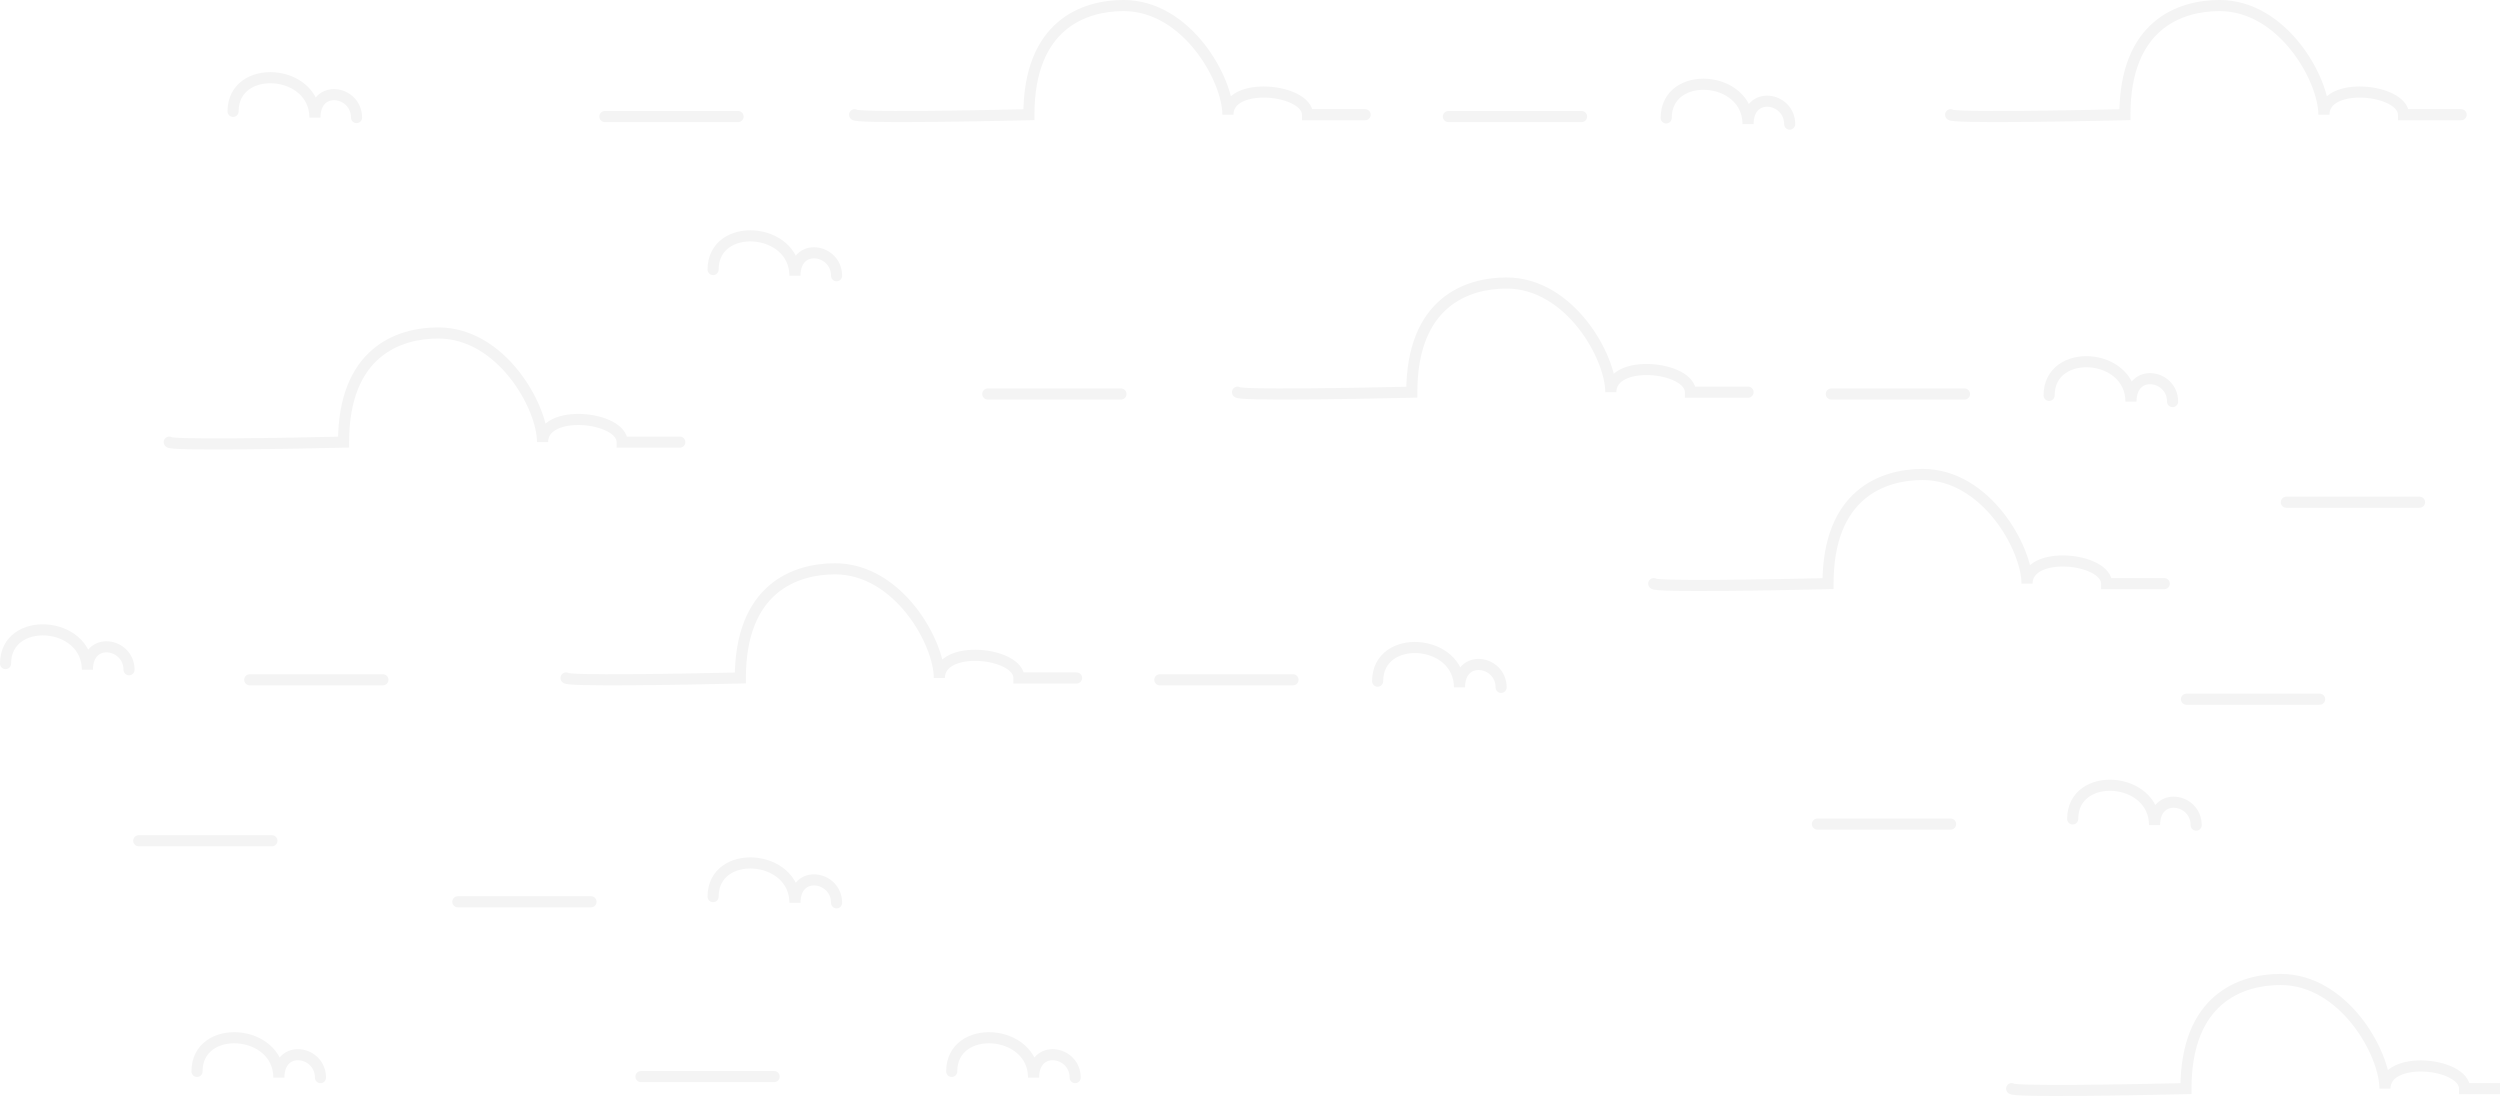
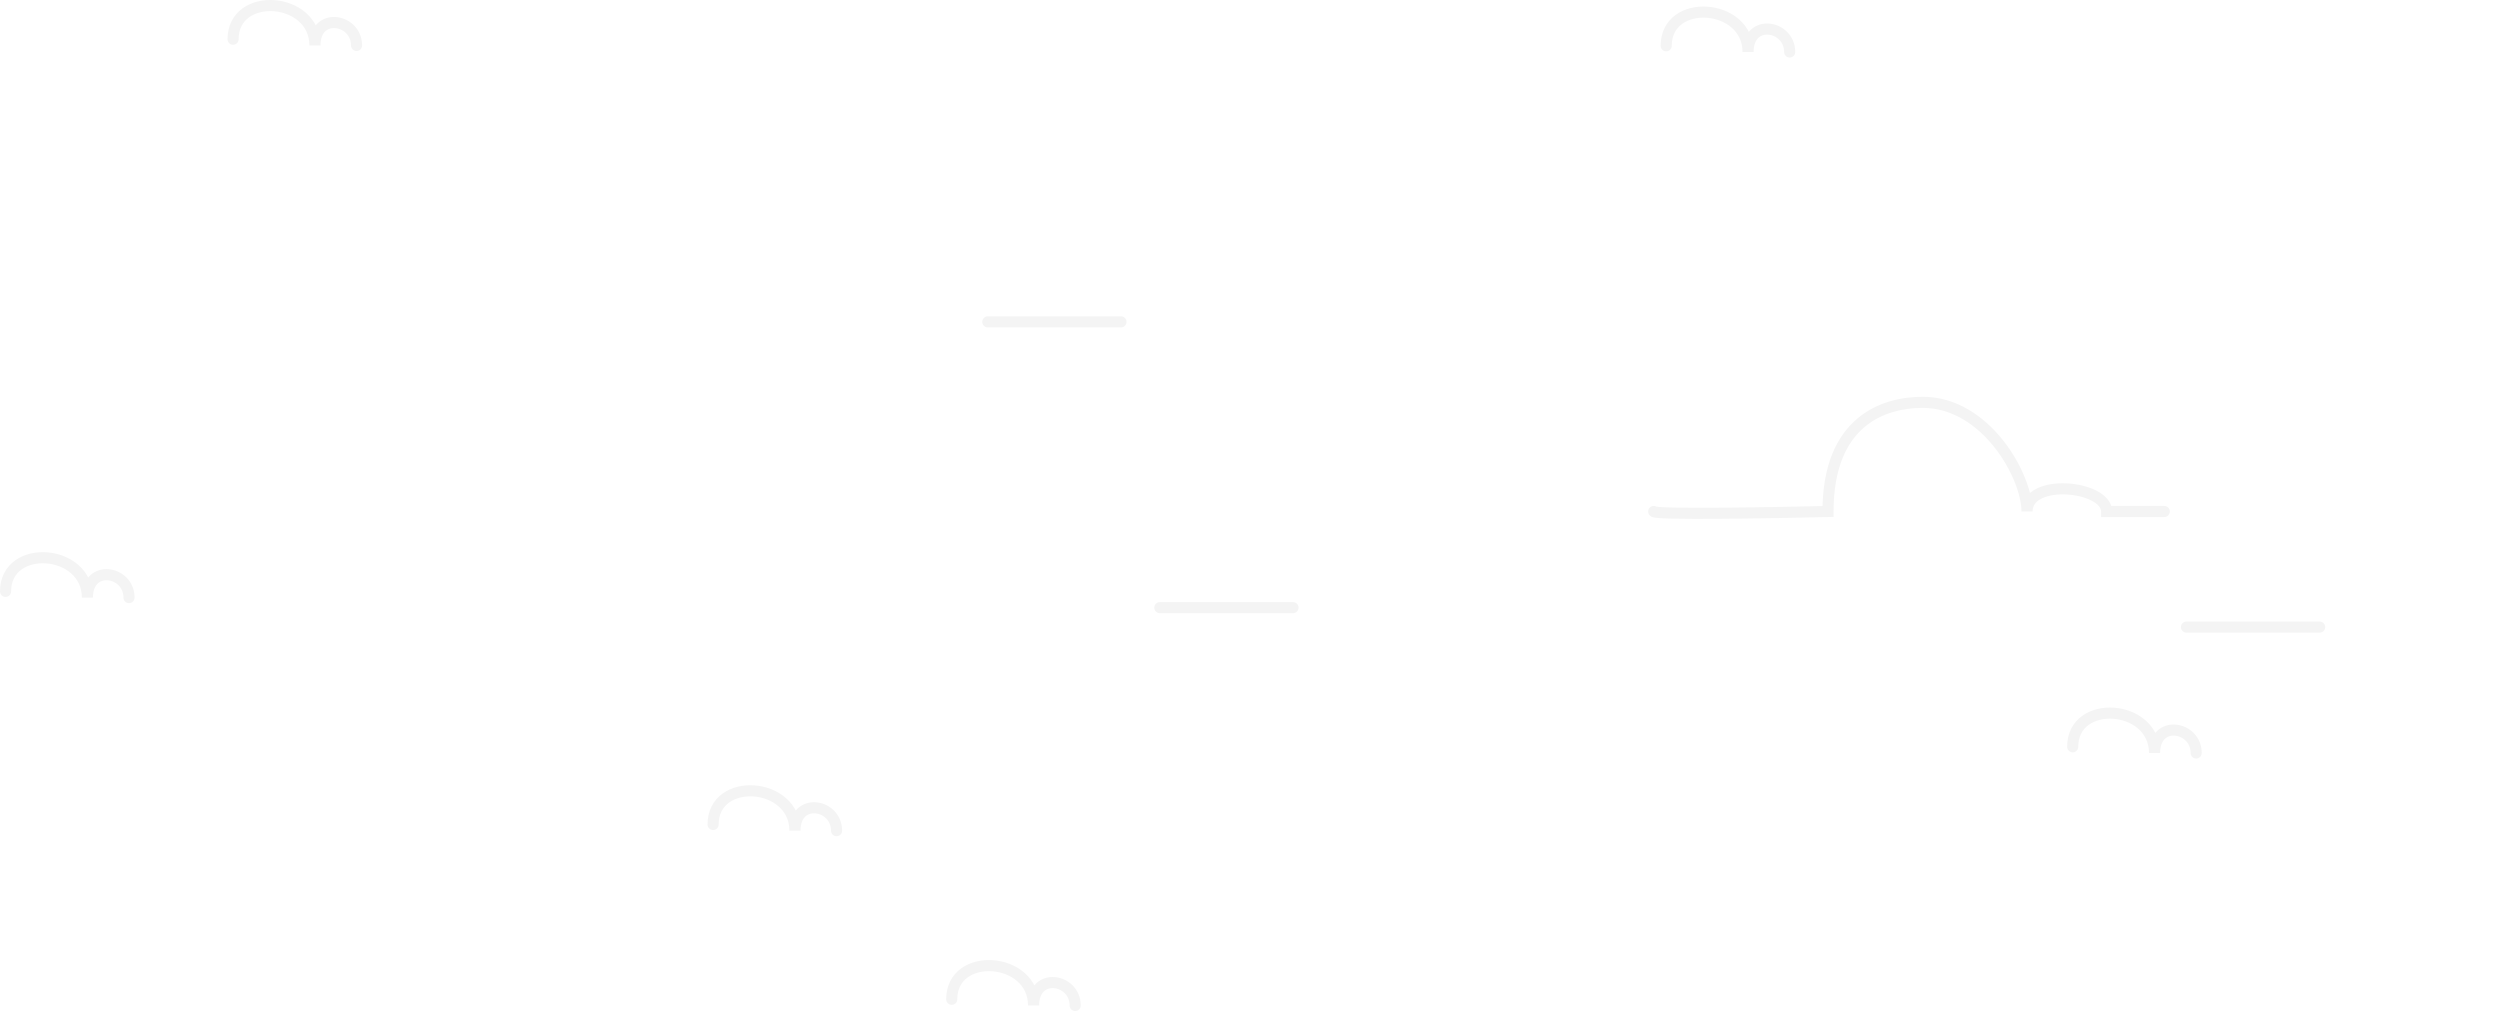
- <svg xmlns="http://www.w3.org/2000/svg" width="901" height="395" viewBox="0 0 901 395" fill="none">
-   <path d="M2 39.34C2 38.236 1.105 37.34 0 37.34C-1.105 37.34 -2 38.236 -2 39.34H2ZM62.817 39.34L62.865 41.34L64.817 41.293V39.34H62.817ZM163.226 39.34H161.226V41.34H163.226V39.34ZM184 41.34C185.105 41.34 186 40.445 186 39.34C186 38.236 185.105 37.34 184 37.34V41.34ZM-2 39.34C-2 40.157 -1.54 40.677 -1.29 40.897C-1.039 41.118 -0.787 41.234 -0.657 41.289C-0.383 41.405 -0.101 41.468 0.095 41.506C0.52 41.588 1.071 41.649 1.682 41.697C2.927 41.796 4.691 41.866 6.826 41.914C11.109 42.009 17.022 42.019 23.57 41.975C36.672 41.888 52.389 41.589 62.865 41.34L62.77 37.341C52.306 37.59 36.614 37.888 23.543 37.975C17.004 38.019 11.139 38.009 6.915 37.915C4.797 37.868 3.126 37.8 1.999 37.71C1.424 37.664 1.054 37.617 0.856 37.579C0.74 37.556 0.784 37.556 0.899 37.604C0.948 37.625 1.14 37.707 1.351 37.892C1.561 38.077 2 38.561 2 39.34H-2ZM64.817 39.34C64.817 23.582 69.615 14.367 75.806 9.049C82.056 3.68 90.055 2 96.946 2V-2C89.493 -2 80.427 -0.194 73.2 6.015C65.912 12.275 60.817 22.729 60.817 39.34H64.817ZM96.946 2C107.496 2 116.376 8.147 122.71 16.101C129.077 24.096 132.538 33.505 132.538 39.34H136.538C136.538 32.335 132.579 22.074 125.839 13.609C119.065 5.103 109.149 -2 96.946 -2V2ZM136.538 39.34C136.538 37.225 137.689 35.692 139.895 34.619C142.178 33.509 145.394 33.03 148.777 33.207C152.147 33.383 155.439 34.197 157.819 35.438C160.292 36.727 161.226 38.145 161.226 39.34H165.226C165.226 35.865 162.574 33.406 159.668 31.891C156.668 30.328 152.788 29.412 148.986 29.213C145.198 29.015 141.241 29.516 138.145 31.022C134.973 32.565 132.538 35.285 132.538 39.34H136.538ZM163.226 41.34H184V37.34H163.226V41.34Z" transform="translate(204 205)" fill="#F4F4F4" />
-   <path d="M2 39.34C2 38.236 1.105 37.34 0 37.34C-1.105 37.34 -2 38.236 -2 39.34H2ZM62.817 39.34L62.865 41.34L64.817 41.293V39.34H62.817ZM163.226 39.34H161.226V41.34H163.226V39.34ZM184 41.34C185.105 41.34 186 40.445 186 39.34C186 38.236 185.105 37.34 184 37.34V41.34ZM-2 39.34C-2 40.157 -1.54 40.677 -1.29 40.897C-1.039 41.118 -0.787 41.234 -0.657 41.289C-0.383 41.405 -0.101 41.468 0.095 41.506C0.52 41.588 1.071 41.649 1.682 41.697C2.927 41.796 4.691 41.866 6.826 41.914C11.109 42.009 17.022 42.019 23.57 41.975C36.672 41.888 52.389 41.589 62.865 41.34L62.77 37.341C52.306 37.59 36.614 37.888 23.543 37.975C17.004 38.019 11.139 38.009 6.915 37.915C4.797 37.868 3.126 37.8 1.999 37.71C1.424 37.664 1.054 37.617 0.856 37.579C0.74 37.556 0.784 37.556 0.899 37.604C0.948 37.625 1.14 37.707 1.351 37.892C1.561 38.077 2 38.561 2 39.34H-2ZM64.817 39.34C64.817 23.582 69.615 14.367 75.806 9.049C82.056 3.68 90.055 2 96.946 2V-2C89.493 -2 80.427 -0.194 73.2 6.015C65.912 12.275 60.817 22.729 60.817 39.34H64.817ZM96.946 2C107.496 2 116.376 8.147 122.71 16.101C129.077 24.096 132.538 33.505 132.538 39.34H136.538C136.538 32.335 132.579 22.074 125.839 13.609C119.065 5.103 109.149 -2 96.946 -2V2ZM136.538 39.34C136.538 37.225 137.689 35.692 139.895 34.619C142.178 33.509 145.394 33.03 148.777 33.207C152.147 33.383 155.439 34.197 157.819 35.438C160.292 36.727 161.226 38.145 161.226 39.34H165.226C165.226 35.865 162.574 33.406 159.668 31.891C156.668 30.328 152.788 29.412 148.986 29.213C145.198 29.015 141.241 29.516 138.145 31.022C134.973 32.565 132.538 35.285 132.538 39.34H136.538ZM163.226 41.34H184V37.34H163.226V41.34Z" transform="translate(61 120)" fill="#F4F4F4" />
-   <path d="M2 39.34C2 38.236 1.105 37.34 0 37.34C-1.105 37.34 -2 38.236 -2 39.34H2ZM62.817 39.34L62.865 41.34L64.817 41.293V39.34H62.817ZM163.226 39.34H161.226V41.34H163.226V39.34ZM184 41.34C185.105 41.34 186 40.445 186 39.34C186 38.236 185.105 37.34 184 37.34V41.34ZM-2 39.34C-2 40.157 -1.54 40.677 -1.29 40.897C-1.039 41.118 -0.787 41.234 -0.657 41.289C-0.383 41.405 -0.101 41.468 0.095 41.506C0.52 41.588 1.071 41.649 1.682 41.697C2.927 41.796 4.691 41.866 6.826 41.914C11.109 42.009 17.022 42.019 23.57 41.975C36.672 41.888 52.389 41.589 62.865 41.34L62.77 37.341C52.306 37.59 36.614 37.888 23.543 37.975C17.004 38.019 11.139 38.009 6.915 37.915C4.797 37.868 3.126 37.8 1.999 37.71C1.424 37.664 1.054 37.617 0.856 37.579C0.74 37.556 0.784 37.556 0.899 37.604C0.948 37.625 1.14 37.707 1.351 37.892C1.561 38.077 2 38.561 2 39.34H-2ZM64.817 39.34C64.817 23.582 69.615 14.367 75.806 9.049C82.056 3.68 90.055 2 96.946 2V-2C89.493 -2 80.427 -0.194 73.2 6.015C65.912 12.275 60.817 22.729 60.817 39.34H64.817ZM96.946 2C107.496 2 116.376 8.147 122.71 16.101C129.077 24.096 132.538 33.505 132.538 39.34H136.538C136.538 32.335 132.579 22.074 125.839 13.609C119.065 5.103 109.149 -2 96.946 -2V2ZM136.538 39.34C136.538 37.225 137.689 35.692 139.895 34.619C142.178 33.509 145.394 33.03 148.777 33.207C152.147 33.383 155.439 34.197 157.819 35.438C160.292 36.727 161.226 38.145 161.226 39.34H165.226C165.226 35.865 162.574 33.406 159.668 31.891C156.668 30.328 152.788 29.412 148.986 29.213C145.198 29.015 141.241 29.516 138.145 31.022C134.973 32.565 132.538 35.285 132.538 39.34H136.538ZM163.226 41.34H184V37.34H163.226V41.34Z" transform="translate(725 353)" fill="#F4F4F4" />
-   <path d="M2 39.34C2 38.236 1.105 37.34 0 37.34C-1.105 37.34 -2 38.236 -2 39.34H2ZM62.817 39.34L62.865 41.34L64.817 41.293V39.34H62.817ZM163.226 39.34H161.226V41.34H163.226V39.34ZM184 41.34C185.105 41.34 186 40.445 186 39.34C186 38.236 185.105 37.34 184 37.34V41.34ZM-2 39.34C-2 40.157 -1.54 40.677 -1.29 40.897C-1.039 41.118 -0.787 41.234 -0.657 41.289C-0.383 41.405 -0.101 41.468 0.095 41.506C0.52 41.588 1.071 41.649 1.682 41.697C2.927 41.796 4.691 41.866 6.826 41.914C11.109 42.009 17.022 42.019 23.57 41.975C36.672 41.888 52.389 41.589 62.865 41.34L62.77 37.341C52.306 37.59 36.614 37.888 23.543 37.975C17.004 38.019 11.139 38.009 6.915 37.915C4.797 37.868 3.126 37.8 1.999 37.71C1.424 37.664 1.054 37.617 0.856 37.579C0.74 37.556 0.784 37.556 0.899 37.604C0.948 37.625 1.14 37.707 1.351 37.892C1.561 38.077 2 38.561 2 39.34H-2ZM64.817 39.34C64.817 23.582 69.615 14.367 75.806 9.049C82.056 3.68 90.055 2 96.946 2V-2C89.493 -2 80.427 -0.194 73.2 6.015C65.912 12.275 60.817 22.729 60.817 39.34H64.817ZM96.946 2C107.496 2 116.376 8.147 122.71 16.101C129.077 24.096 132.538 33.505 132.538 39.34H136.538C136.538 32.335 132.579 22.074 125.839 13.609C119.065 5.103 109.149 -2 96.946 -2V2ZM136.538 39.34C136.538 37.225 137.689 35.692 139.895 34.619C142.178 33.509 145.394 33.03 148.777 33.207C152.147 33.383 155.439 34.197 157.819 35.438C160.292 36.727 161.226 38.145 161.226 39.34H165.226C165.226 35.865 162.574 33.406 159.668 31.891C156.668 30.328 152.788 29.412 148.986 29.213C145.198 29.015 141.241 29.516 138.145 31.022C134.973 32.565 132.538 35.285 132.538 39.34H136.538ZM163.226 41.34H184V37.34H163.226V41.34Z" transform="translate(596 171)" fill="#F4F4F4" />
-   <path d="M0 0H48" transform="translate(418 245)" stroke="#F4F4F4" stroke-width="4" stroke-linecap="round" />
-   <path d="M0 0H48" transform="translate(655 297)" stroke="#F4F4F4" stroke-width="4" stroke-linecap="round" />
-   <path d="M0 0H48" transform="translate(356 142)" stroke="#F4F4F4" stroke-width="4" stroke-linecap="round" />
-   <path d="M0 12.143C0 -5.357 29.5 -3.357 29.5 14.38C29.5 2.143 44.5 4.643 44.5 14.38" transform="translate(496.5 233.357)" stroke="#F4F4F4" stroke-width="4" stroke-linecap="round" />
-   <path d="M0 12.143C0 -5.357 29.5 -3.357 29.5 14.38C29.5 2.143 44.5 4.643 44.5 14.38" transform="translate(747 283)" stroke="#F4F4F4" stroke-width="4" stroke-linecap="round" />
-   <path d="M0 0H48" transform="translate(165 325)" stroke="#F4F4F4" stroke-width="4" stroke-linecap="round" />
-   <path d="M0 0H48" transform="translate(50 303)" stroke="#F4F4F4" stroke-width="4" stroke-linecap="round" />
-   <path d="M0 0H48" transform="translate(90 245)" stroke="#F4F4F4" stroke-width="4" stroke-linecap="round" />
-   <path d="M0 0H48" transform="translate(231 388)" stroke="#F4F4F4" stroke-width="4" stroke-linecap="round" />
-   <path d="M0 12.143C0 -5.357 29.5 -3.357 29.5 14.38C29.5 2.143 44.5 4.643 44.5 14.38" transform="translate(257 311)" stroke="#F4F4F4" stroke-width="4" stroke-linecap="round" />
-   <path d="M0 12.143C0 -5.357 29.5 -3.357 29.5 14.38C29.5 2.143 44.5 4.643 44.5 14.38" transform="translate(2 227)" stroke="#F4F4F4" stroke-width="4" stroke-linecap="round" />
-   <path d="M0 12.143C0 -5.357 29.5 -3.357 29.5 14.38C29.5 2.143 44.5 4.643 44.5 14.38" transform="translate(71 374)" stroke="#F4F4F4" stroke-width="4" stroke-linecap="round" />
-   <path d="M0 12.143C0 -5.357 29.5 -3.357 29.5 14.38C29.5 2.143 44.5 4.643 44.5 14.38" transform="translate(84 28)" stroke="#F4F4F4" stroke-width="4" stroke-linecap="round" />
-   <path d="M0 12.143C0 -5.357 29.5 -3.357 29.5 14.38C29.5 2.143 44.5 4.643 44.5 14.38" transform="translate(343 374)" stroke="#F4F4F4" stroke-width="4" stroke-linecap="round" />
-   <path d="M2 39.34C2 38.236 1.105 37.34 0 37.34C-1.105 37.34 -2 38.236 -2 39.34H2ZM62.817 39.34L62.865 41.34L64.817 41.293V39.34H62.817ZM163.226 39.34H161.226V41.34H163.226V39.34ZM184 41.34C185.105 41.34 186 40.445 186 39.34C186 38.236 185.105 37.34 184 37.34V41.34ZM-2 39.34C-2 40.157 -1.54 40.677 -1.29 40.897C-1.039 41.118 -0.787 41.234 -0.657 41.289C-0.383 41.405 -0.101 41.468 0.095 41.506C0.52 41.588 1.071 41.649 1.682 41.697C2.927 41.796 4.691 41.866 6.826 41.914C11.109 42.009 17.022 42.019 23.57 41.975C36.672 41.888 52.389 41.589 62.865 41.34L62.77 37.341C52.306 37.59 36.614 37.888 23.543 37.975C17.004 38.019 11.139 38.009 6.915 37.915C4.797 37.868 3.126 37.8 1.999 37.71C1.424 37.664 1.054 37.617 0.856 37.579C0.74 37.556 0.784 37.556 0.899 37.604C0.948 37.625 1.14 37.707 1.351 37.892C1.561 38.077 2 38.561 2 39.34H-2ZM64.817 39.34C64.817 23.582 69.615 14.367 75.806 9.049C82.056 3.68 90.055 2 96.946 2V-2C89.493 -2 80.427 -0.194 73.2 6.015C65.912 12.275 60.817 22.729 60.817 39.34H64.817ZM96.946 2C107.496 2 116.376 8.147 122.71 16.101C129.077 24.096 132.538 33.505 132.538 39.34H136.538C136.538 32.335 132.579 22.074 125.839 13.609C119.065 5.103 109.149 -2 96.946 -2V2ZM136.538 39.34C136.538 37.225 137.689 35.692 139.895 34.619C142.178 33.509 145.394 33.03 148.777 33.207C152.147 33.383 155.439 34.197 157.819 35.438C160.292 36.727 161.226 38.145 161.226 39.34H165.226C165.226 35.865 162.574 33.406 159.668 31.891C156.668 30.328 152.788 29.412 148.986 29.213C145.198 29.015 141.241 29.516 138.145 31.022C134.973 32.565 132.538 35.285 132.538 39.34H136.538ZM163.226 41.34H184V37.34H163.226V41.34Z" transform="translate(446 102)" fill="#F4F4F4" />
-   <path d="M0 0H48" transform="translate(660 142)" stroke="#F4F4F4" stroke-width="4" stroke-linecap="round" />
-   <path d="M0 0H48" transform="translate(824 181)" stroke="#F4F4F4" stroke-width="4" stroke-linecap="round" />
-   <path d="M0 0H48" transform="translate(788 252)" stroke="#F4F4F4" stroke-width="4" stroke-linecap="round" />
-   <path d="M0 12.143C0 -5.357 29.5 -3.357 29.5 14.38C29.5 2.143 44.5 4.643 44.5 14.38" transform="translate(738.5 130.357)" stroke="#F4F4F4" stroke-width="4" stroke-linecap="round" />
-   <path d="M0 0H48" transform="translate(218 42)" stroke="#F4F4F4" stroke-width="4" stroke-linecap="round" />
-   <path d="M2 39.34C2 38.236 1.105 37.34 0 37.34C-1.105 37.34 -2 38.236 -2 39.34H2ZM62.817 39.34L62.865 41.34L64.817 41.293V39.34H62.817ZM163.226 39.34H161.226V41.34H163.226V39.34ZM184 41.34C185.105 41.34 186 40.445 186 39.34C186 38.236 185.105 37.34 184 37.34V41.34ZM-2 39.34C-2 40.157 -1.54 40.677 -1.29 40.897C-1.039 41.118 -0.787 41.234 -0.657 41.289C-0.383 41.405 -0.101 41.468 0.095 41.506C0.52 41.588 1.071 41.649 1.682 41.697C2.927 41.796 4.691 41.866 6.826 41.914C11.109 42.009 17.022 42.019 23.57 41.975C36.672 41.888 52.389 41.589 62.865 41.34L62.77 37.341C52.306 37.59 36.614 37.888 23.543 37.975C17.004 38.019 11.139 38.009 6.915 37.915C4.797 37.868 3.126 37.8 1.999 37.71C1.424 37.664 1.054 37.617 0.856 37.579C0.74 37.556 0.784 37.556 0.899 37.604C0.948 37.625 1.14 37.707 1.351 37.892C1.561 38.077 2 38.561 2 39.34H-2ZM64.817 39.34C64.817 23.582 69.615 14.367 75.806 9.049C82.056 3.68 90.055 2 96.946 2V-2C89.493 -2 80.427 -0.194 73.2 6.015C65.912 12.275 60.817 22.729 60.817 39.34H64.817ZM96.946 2C107.496 2 116.376 8.147 122.71 16.101C129.077 24.096 132.538 33.505 132.538 39.34H136.538C136.538 32.335 132.579 22.074 125.839 13.609C119.065 5.103 109.149 -2 96.946 -2V2ZM136.538 39.34C136.538 37.225 137.689 35.692 139.895 34.619C142.178 33.509 145.394 33.03 148.777 33.207C152.147 33.383 155.439 34.197 157.819 35.438C160.292 36.727 161.226 38.145 161.226 39.34H165.226C165.226 35.865 162.574 33.406 159.668 31.891C156.668 30.328 152.788 29.412 148.986 29.213C145.198 29.015 141.241 29.516 138.145 31.022C134.973 32.565 132.538 35.285 132.538 39.34H136.538ZM163.226 41.34H184V37.34H163.226V41.34Z" transform="translate(308 2)" fill="#F4F4F4" />
-   <path d="M0 0H48" transform="translate(522 42)" stroke="#F4F4F4" stroke-width="4" stroke-linecap="round" />
-   <path d="M0 12.143C0 -5.357 29.5 -3.357 29.5 14.38C29.5 2.143 44.5 4.643 44.5 14.38" transform="translate(600.5 30.3569)" stroke="#F4F4F4" stroke-width="4" stroke-linecap="round" />
-   <path d="M2 39.34C2 38.236 1.105 37.34 0 37.34C-1.105 37.34 -2 38.236 -2 39.34H2ZM62.817 39.34L62.865 41.34L64.817 41.293V39.34H62.817ZM163.226 39.34H161.226V41.34H163.226V39.34ZM184 41.34C185.105 41.34 186 40.445 186 39.34C186 38.236 185.105 37.34 184 37.34V41.34ZM-2 39.34C-2 40.157 -1.54 40.677 -1.29 40.897C-1.039 41.118 -0.787 41.234 -0.657 41.289C-0.383 41.405 -0.101 41.468 0.095 41.506C0.52 41.588 1.071 41.649 1.682 41.697C2.927 41.796 4.691 41.866 6.826 41.914C11.109 42.009 17.022 42.019 23.57 41.975C36.672 41.888 52.389 41.589 62.865 41.34L62.77 37.341C52.306 37.59 36.614 37.888 23.543 37.975C17.004 38.019 11.139 38.009 6.915 37.915C4.797 37.868 3.126 37.8 1.999 37.71C1.424 37.664 1.054 37.617 0.856 37.579C0.74 37.556 0.784 37.556 0.899 37.604C0.948 37.625 1.14 37.707 1.351 37.892C1.561 38.077 2 38.561 2 39.34H-2ZM64.817 39.34C64.817 23.582 69.615 14.367 75.806 9.049C82.056 3.68 90.055 2 96.946 2V-2C89.493 -2 80.427 -0.194 73.2 6.015C65.912 12.275 60.817 22.729 60.817 39.34H64.817ZM96.946 2C107.496 2 116.376 8.147 122.71 16.101C129.077 24.096 132.538 33.505 132.538 39.34H136.538C136.538 32.335 132.579 22.074 125.839 13.609C119.065 5.103 109.149 -2 96.946 -2V2ZM136.538 39.34C136.538 37.225 137.689 35.692 139.895 34.619C142.178 33.509 145.394 33.03 148.777 33.207C152.147 33.383 155.439 34.197 157.819 35.438C160.292 36.727 161.226 38.145 161.226 39.34H165.226C165.226 35.865 162.574 33.406 159.668 31.891C156.668 30.328 152.788 29.412 148.986 29.213C145.198 29.015 141.241 29.516 138.145 31.022C134.973 32.565 132.538 35.285 132.538 39.34H136.538ZM163.226 41.34H184V37.34H163.226V41.34Z" transform="translate(703 2)" fill="#F4F4F4" />
-   <path d="M0 12.143C0 -5.357 29.5 -3.357 29.5 14.38C29.5 2.143 44.5 4.643 44.5 14.38" transform="translate(257 85)" stroke="#F4F4F4" stroke-width="4" stroke-linecap="round" />
+ <svg xmlns="http://www.w3.org/2000/svg" width="901" height="365" viewBox="0 0 901 365" fill="none">
+   <path d="M2 39.34C2 38.236 1.105 37.34 0 37.34C-1.105 37.34 -2 38.236 -2 39.34H2ZM62.817 39.34L62.865 41.34L64.817 41.293V39.34H62.817ZM163.226 39.34H161.226V41.34H163.226V39.34ZM184 41.34C185.105 41.34 186 40.445 186 39.34C186 38.236 185.105 37.34 184 37.34V41.34ZM-2 39.34C-2 40.157 -1.54 40.677 -1.29 40.897C-1.039 41.118 -0.787 41.234 -0.657 41.289C-0.383 41.405 -0.101 41.468 0.095 41.506C0.52 41.588 1.071 41.649 1.682 41.697C2.927 41.796 4.691 41.866 6.826 41.914C11.109 42.009 17.022 42.019 23.57 41.975C36.672 41.888 52.389 41.589 62.865 41.34L62.77 37.341C52.306 37.59 36.614 37.888 23.543 37.975C17.004 38.019 11.139 38.009 6.915 37.915C4.797 37.868 3.126 37.8 1.999 37.71C1.424 37.664 1.054 37.617 0.856 37.579C0.74 37.556 0.784 37.556 0.899 37.604C0.948 37.625 1.14 37.707 1.351 37.892C1.561 38.077 2 38.561 2 39.34H-2ZM64.817 39.34C64.817 23.582 69.615 14.367 75.806 9.049C82.056 3.68 90.055 2 96.946 2V-2C89.493 -2 80.427 -0.194 73.2 6.015C65.912 12.275 60.817 22.729 60.817 39.34H64.817ZM96.946 2C107.496 2 116.376 8.147 122.71 16.101C129.077 24.096 132.538 33.505 132.538 39.34H136.538C136.538 32.335 132.579 22.074 125.839 13.609C119.065 5.103 109.149 -2 96.946 -2V2ZM136.538 39.34C136.538 37.225 137.689 35.692 139.895 34.619C142.178 33.509 145.394 33.03 148.777 33.207C152.147 33.383 155.439 34.197 157.819 35.438C160.292 36.727 161.226 38.145 161.226 39.34H165.226C165.226 35.865 162.574 33.406 159.668 31.891C156.668 30.328 152.788 29.412 148.986 29.213C145.198 29.015 141.241 29.516 138.145 31.022C134.973 32.565 132.538 35.285 132.538 39.34H136.538ZM163.226 41.34H184V37.34H163.226V41.34Z" transform="translate(596 145)" fill="#F4F4F4" />
+   <path d="M0 0H48" transform="translate(418 219)" stroke="#F4F4F4" stroke-width="4" stroke-linecap="round" />
+   <path d="M0 0H48" transform="translate(356 116)" stroke="#F4F4F4" stroke-width="4" stroke-linecap="round" />
+   <path d="M0 12.143C0 -5.357 29.5 -3.357 29.5 14.38C29.5 2.143 44.5 4.643 44.5 14.38" transform="translate(747 257)" stroke="#F4F4F4" stroke-width="4" stroke-linecap="round" />
+   <path d="M0 12.143C0 -5.357 29.5 -3.357 29.5 14.38C29.5 2.143 44.5 4.643 44.5 14.38" transform="translate(257 285)" stroke="#F4F4F4" stroke-width="4" stroke-linecap="round" />
+   <path d="M0 12.143C0 -5.357 29.5 -3.357 29.5 14.38C29.5 2.143 44.5 4.643 44.5 14.38" transform="translate(2 201)" stroke="#F4F4F4" stroke-width="4" stroke-linecap="round" />
+   <path d="M0 12.143C0 -5.357 29.5 -3.357 29.5 14.38C29.5 2.143 44.5 4.643 44.5 14.38" transform="translate(84 2)" stroke="#F4F4F4" stroke-width="4" stroke-linecap="round" />
+   <path d="M0 12.143C0 -5.357 29.5 -3.357 29.5 14.38C29.5 2.143 44.5 4.643 44.5 14.38" transform="translate(343 348)" stroke="#F4F4F4" stroke-width="4" stroke-linecap="round" />
+   <path d="M0 0H48" transform="translate(788 226)" stroke="#F4F4F4" stroke-width="4" stroke-linecap="round" />
+   <path d="M0 12.143C0 -5.357 29.5 -3.357 29.5 14.38C29.5 2.143 44.5 4.643 44.5 14.38" transform="translate(600.5 4.3569)" stroke="#F4F4F4" stroke-width="4" stroke-linecap="round" />
</svg>
